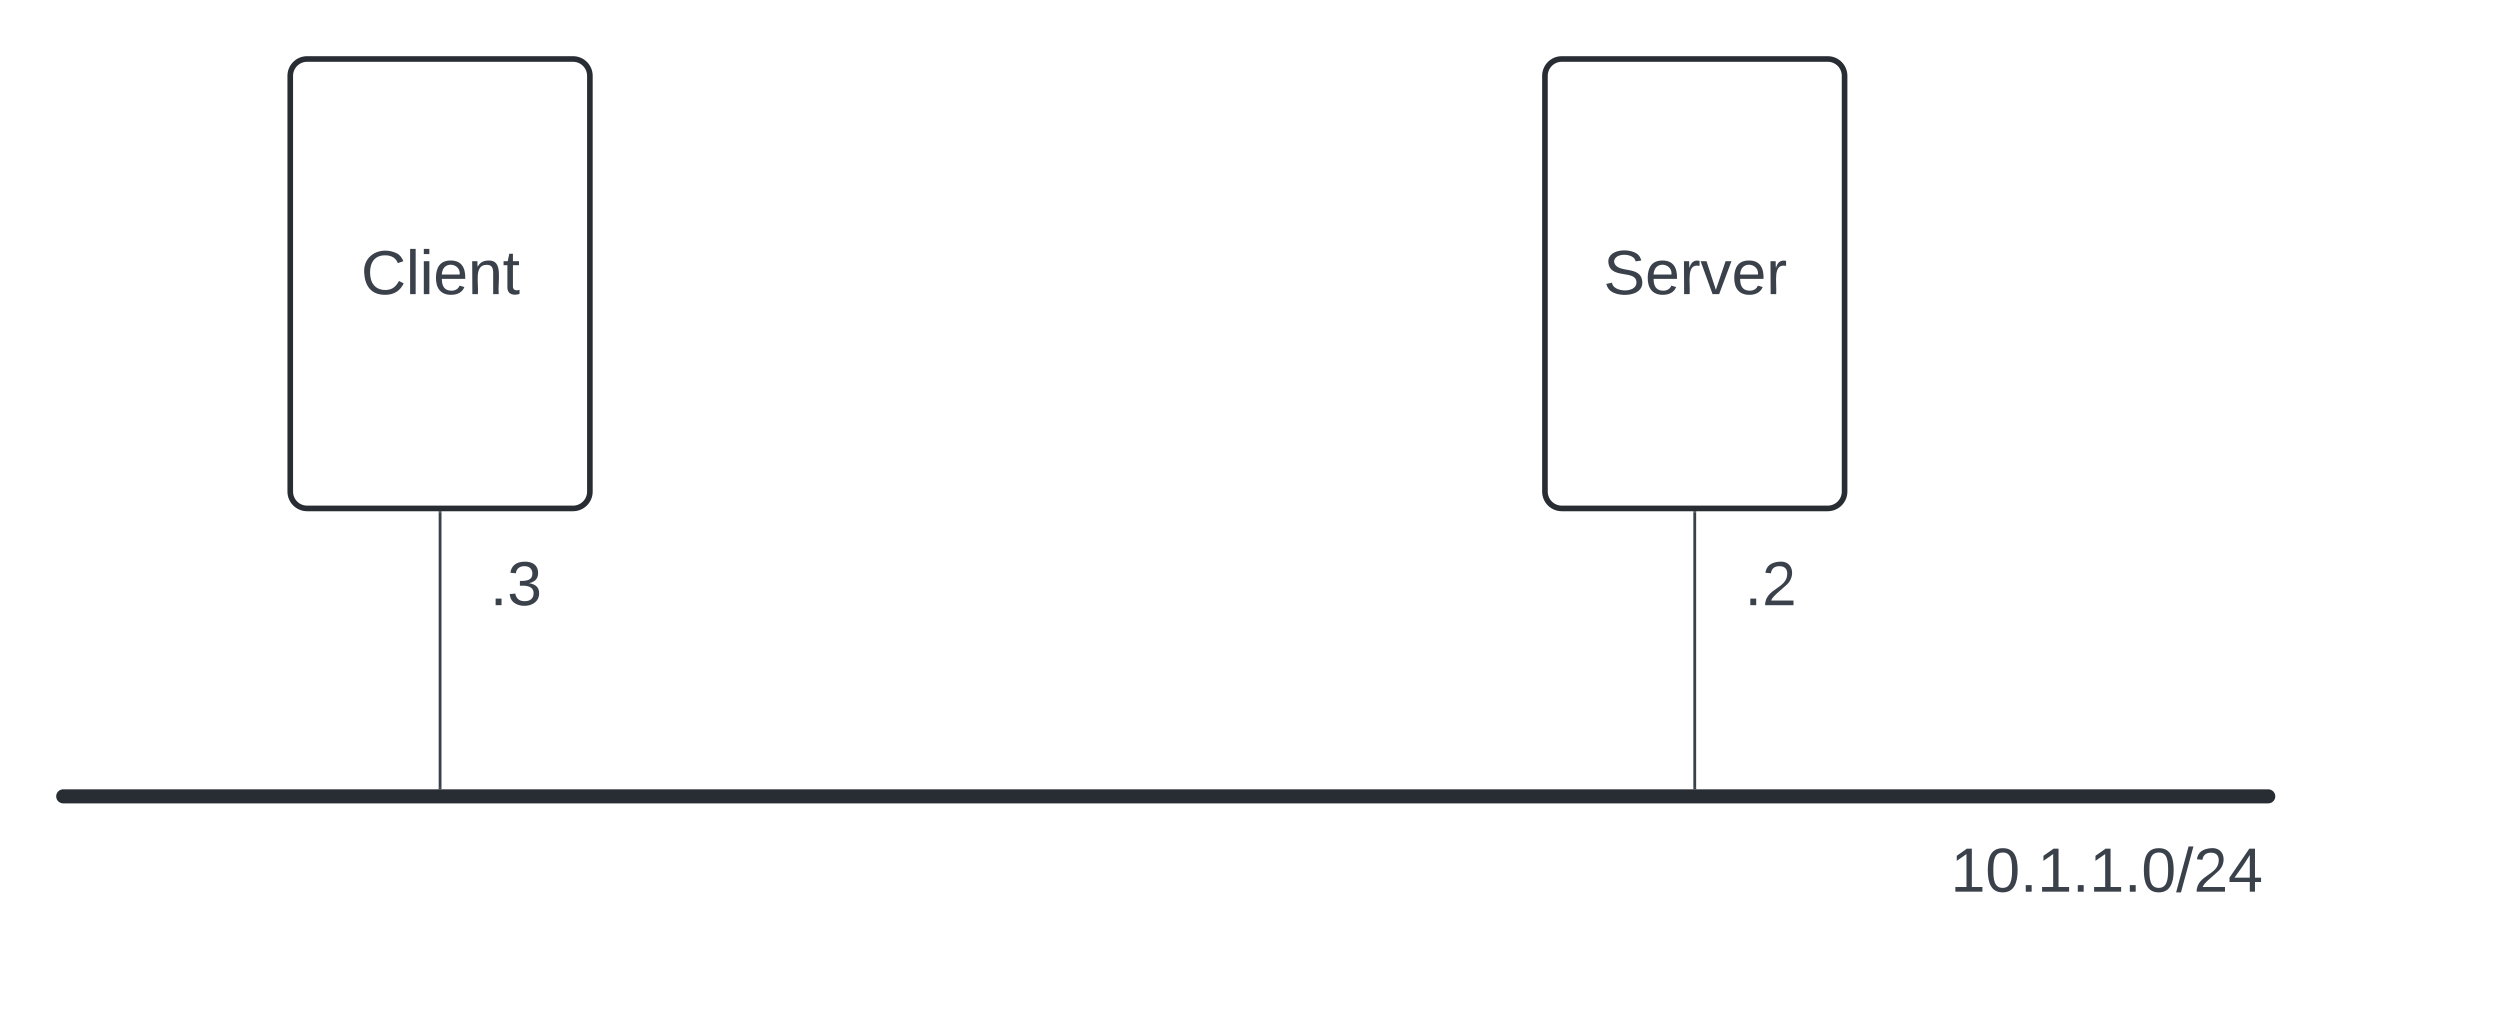
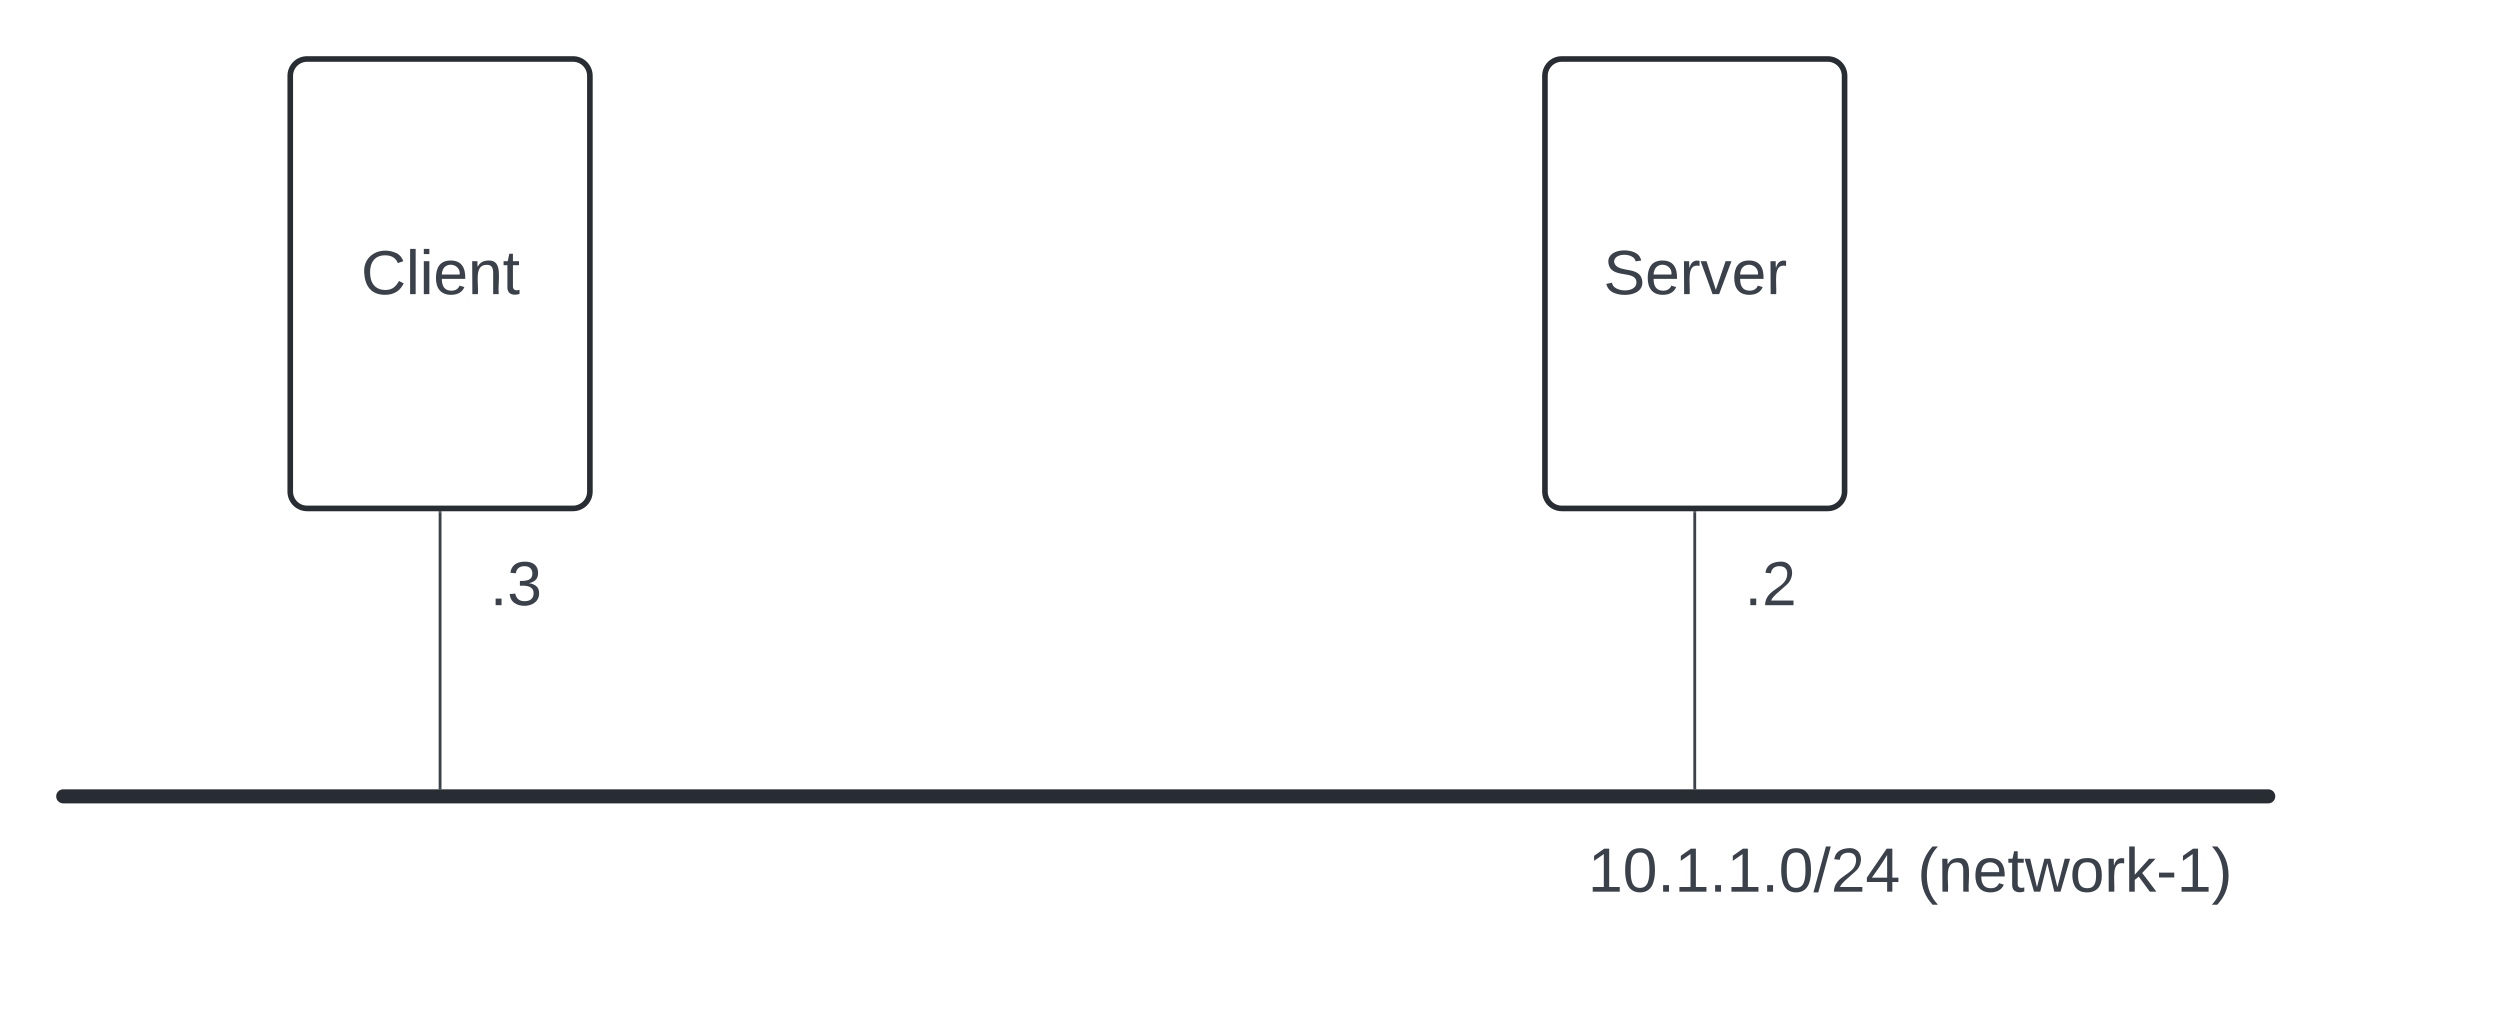
<svg xmlns="http://www.w3.org/2000/svg" xmlns:ns1="lucid" xmlns:xlink="http://www.w3.org/1999/xlink" width="890" height="363">
  <g transform="translate(-830 -419)" ns1:page-tab-id="0_0">
    <path d="M500 0h1500v1000H500z" fill="#fff" />
    <path d="M933.33 446a6 6 0 0 1 6-6H1034a6 6 0 0 1 6 6v148a6 6 0 0 1-6 6h-94.67a6 6 0 0 1-6-6z" stroke="#282c33" stroke-width="2" fill="#fff" />
    <use xlink:href="#a" transform="matrix(1,0,0,1,938.3333,445) translate(20.19753 78.71528)" />
    <path d="M1380 446a6 6 0 0 1 6-6h94.67a6 6 0 0 1 6 6v148a6 6 0 0 1-6 6H1386a6 6 0 0 1-6-6z" stroke="#282c33" stroke-width="2" fill="#fff" />
    <use xlink:href="#b" transform="matrix(1,0,0,1,1385,445) translate(15.84568 78.71528)" />
    <path d="M852.5 702.5h785" stroke="#282c33" stroke-width="5" stroke-linecap="round" fill="none" />
    <path d="M986.67 601.5v98" stroke="#3a414a" fill="none" />
    <path d="M987.14 601.5h-.95v-.5h.94zM987.14 700h-.95v-.5h.94z" stroke="#3a414a" stroke-width=".05" fill="#3a414a" />
    <path d="M1433.33 601.5v98" stroke="#3a414a" fill="none" />
    <path d="M1433.8 601.5h-.94v-.5h.95zM1433.8 700h-.94v-.5h.95z" stroke="#3a414a" stroke-width=".05" fill="#3a414a" />
-     <path d="M1460 708a6 6 0 0 1 6-6h228a6 6 0 0 1 6 6v48a6 6 0 0 1-6 6h-228a6 6 0 0 1-6-6z" fill="none" />
-     <use xlink:href="#c" transform="matrix(1,0,0,1,1460,702) translate(64.44444 34.44444)" />
+     <path d="M1320 708a6 6 0 0 1 6-6h368a6 6 0 0 1 6 6v48a6 6 0 0 1-6 6h-368a6 6 0 0 1-6-6z" fill="none" />
+     <use xlink:href="#c" transform="matrix(1,0,0,1,1320,702) translate(75.33951 34.44444)" />
+     <use xlink:href="#d" transform="matrix(1,0,0,1,1320,702) translate(192.6235 34.44444)" />
    <path d="M1433.33 606a6 6 0 0 1 6-6h41.34a6 6 0 0 1 6 6v48a6 6 0 0 1-6 6h-41.34a6 6 0 0 1-6-6z" fill="none" />
-     <use xlink:href="#d" transform="matrix(1,0,0,1,1433.333,600) translate(17.74074 34.44444)" />
+     <use xlink:href="#e" transform="matrix(1,0,0,1,1433.333,600) translate(17.74074 34.44444)" />
    <path d="M986.67 606a6 6 0 0 1 6-6H1034a6 6 0 0 1 6 6v48a6 6 0 0 1-6 6h-41.33a6 6 0 0 1-6-6z" fill="none" />
-     <use xlink:href="#e" transform="matrix(1,0,0,1,986.6667,600) translate(17.74074 34.44444)" />
+     <use xlink:href="#f" transform="matrix(1,0,0,1,986.6667,600) translate(17.74074 34.44444)" />
    <defs>
-       <path fill="#3a414a" d="M212-179c-10-28-35-45-73-45-59 0-87 40-87 99 0 60 29 101 89 101 43 0 62-24 78-52l27 14C228-24 195 4 139 4 59 4 22-46 18-125c-6-104 99-153 187-111 19 9 31 26 39 46" id="f" />
-       <path fill="#3a414a" d="M24 0v-261h32V0H24" id="g" />
-       <path fill="#3a414a" d="M24-231v-30h32v30H24zM24 0v-190h32V0H24" id="h" />
-       <path fill="#3a414a" d="M100-194c63 0 86 42 84 106H49c0 40 14 67 53 68 26 1 43-12 49-29l28 8c-11 28-37 45-77 45C44 4 14-33 15-96c1-61 26-98 85-98zm52 81c6-60-76-77-97-28-3 7-6 17-6 28h103" id="i" />
-       <path fill="#3a414a" d="M117-194c89-4 53 116 60 194h-32v-121c0-31-8-49-39-48C34-167 62-67 57 0H25l-1-190h30c1 10-1 24 2 32 11-22 29-35 61-36" id="j" />
-       <path fill="#3a414a" d="M59-47c-2 24 18 29 38 22v24C64 9 27 4 27-40v-127H5v-23h24l9-43h21v43h35v23H59v120" id="k" />
+       <path fill="#3a414a" d="M212-179c-10-28-35-45-73-45-59 0-87 40-87 99 0 60 29 101 89 101 43 0 62-24 78-52l27 14C228-24 195 4 139 4 59 4 22-46 18-125c-6-104 99-153 187-111 19 9 31 26 39 46" id="g" />
+       <path fill="#3a414a" d="M24 0v-261h32V0H24" id="h" />
+       <path fill="#3a414a" d="M24-231v-30h32v30H24zM24 0v-190h32V0H24" id="i" />
+       <path fill="#3a414a" d="M100-194c63 0 86 42 84 106H49c0 40 14 67 53 68 26 1 43-12 49-29l28 8c-11 28-37 45-77 45C44 4 14-33 15-96c1-61 26-98 85-98zm52 81c6-60-76-77-97-28-3 7-6 17-6 28h103" id="j" />
+       <path fill="#3a414a" d="M117-194c89-4 53 116 60 194h-32v-121c0-31-8-49-39-48C34-167 62-67 57 0H25l-1-190h30c1 10-1 24 2 32 11-22 29-35 61-36" id="k" />
+       <path fill="#3a414a" d="M59-47c-2 24 18 29 38 22v24C64 9 27 4 27-40v-127H5v-23h24l9-43h21v43h35v23H59v120" id="l" />
      <g id="a">
-         <use transform="matrix(0.0617284,0,0,0.0617284,0,0)" xlink:href="#f" />
-         <use transform="matrix(0.0617284,0,0,0.0617284,15.98765,0)" xlink:href="#g" />
-         <use transform="matrix(0.0617284,0,0,0.0617284,20.8642,0)" xlink:href="#h" />
-         <use transform="matrix(0.0617284,0,0,0.0617284,25.74074,0)" xlink:href="#i" />
-         <use transform="matrix(0.0617284,0,0,0.0617284,38.08642,0)" xlink:href="#j" />
-         <use transform="matrix(0.0617284,0,0,0.0617284,50.4321,0)" xlink:href="#k" />
+         <use transform="matrix(0.0617284,0,0,0.0617284,0,0)" xlink:href="#g" />
+         <use transform="matrix(0.0617284,0,0,0.0617284,15.98765,0)" xlink:href="#h" />
+         <use transform="matrix(0.0617284,0,0,0.0617284,20.8642,0)" xlink:href="#i" />
+         <use transform="matrix(0.0617284,0,0,0.0617284,25.74074,0)" xlink:href="#j" />
+         <use transform="matrix(0.0617284,0,0,0.0617284,38.08642,0)" xlink:href="#k" />
+         <use transform="matrix(0.0617284,0,0,0.0617284,50.4321,0)" xlink:href="#l" />
      </g>
-       <path fill="#3a414a" d="M185-189c-5-48-123-54-124 2 14 75 158 14 163 119 3 78-121 87-175 55-17-10-28-26-33-46l33-7c5 56 141 63 141-1 0-78-155-14-162-118-5-82 145-84 179-34 5 7 8 16 11 25" id="l" />
-       <path fill="#3a414a" d="M114-163C36-179 61-72 57 0H25l-1-190h30c1 12-1 29 2 39 6-27 23-49 58-41v29" id="m" />
-       <path fill="#3a414a" d="M108 0H70L1-190h34L89-25l56-165h34" id="n" />
+       <path fill="#3a414a" d="M185-189c-5-48-123-54-124 2 14 75 158 14 163 119 3 78-121 87-175 55-17-10-28-26-33-46l33-7c5 56 141 63 141-1 0-78-155-14-162-118-5-82 145-84 179-34 5 7 8 16 11 25" id="m" />
+       <path fill="#3a414a" d="M114-163C36-179 61-72 57 0H25l-1-190h30c1 12-1 29 2 39 6-27 23-49 58-41v29" id="n" />
+       <path fill="#3a414a" d="M108 0H70L1-190h34L89-25l56-165h34" id="o" />
      <g id="b">
-         <use transform="matrix(0.0617284,0,0,0.0617284,0,0)" xlink:href="#l" />
-         <use transform="matrix(0.0617284,0,0,0.0617284,14.81481,0)" xlink:href="#i" />
-         <use transform="matrix(0.0617284,0,0,0.0617284,27.16049,0)" xlink:href="#m" />
-         <use transform="matrix(0.0617284,0,0,0.0617284,34.50617,0)" xlink:href="#n" />
-         <use transform="matrix(0.0617284,0,0,0.0617284,45.61728,0)" xlink:href="#i" />
-         <use transform="matrix(0.0617284,0,0,0.0617284,57.96296,0)" xlink:href="#m" />
+         <use transform="matrix(0.0617284,0,0,0.0617284,0,0)" xlink:href="#m" />
+         <use transform="matrix(0.0617284,0,0,0.0617284,14.81481,0)" xlink:href="#j" />
+         <use transform="matrix(0.0617284,0,0,0.0617284,27.16049,0)" xlink:href="#n" />
+         <use transform="matrix(0.0617284,0,0,0.0617284,34.50617,0)" xlink:href="#o" />
+         <use transform="matrix(0.0617284,0,0,0.0617284,45.61728,0)" xlink:href="#j" />
+         <use transform="matrix(0.0617284,0,0,0.0617284,57.96296,0)" xlink:href="#n" />
      </g>
-       <path fill="#3a414a" d="M27 0v-27h64v-190l-56 39v-29l58-41h29v221h61V0H27" id="o" />
-       <path fill="#3a414a" d="M101-251c68 0 85 55 85 127S166 4 100 4C33 4 14-52 14-124c0-73 17-127 87-127zm-1 229c47 0 54-49 54-102s-4-102-53-102c-51 0-55 48-55 102 0 53 5 102 54 102" id="p" />
-       <path fill="#3a414a" d="M33 0v-38h34V0H33" id="q" />
-       <path fill="#3a414a" d="M0 4l72-265h28L28 4H0" id="r" />
-       <path fill="#3a414a" d="M101-251c82-7 93 87 43 132L82-64C71-53 59-42 53-27h129V0H18c2-99 128-94 128-182 0-28-16-43-45-43s-46 15-49 41l-32-3c6-41 34-60 81-64" id="s" />
-       <path fill="#3a414a" d="M155-56V0h-30v-56H8v-25l114-167h33v167h35v25h-35zm-30-156c-27 46-58 90-88 131h88v-131" id="t" />
+       <path fill="#3a414a" d="M27 0v-27h64v-190l-56 39v-29l58-41h29v221h61V0H27" id="p" />
+       <path fill="#3a414a" d="M101-251c68 0 85 55 85 127S166 4 100 4C33 4 14-52 14-124c0-73 17-127 87-127zm-1 229c47 0 54-49 54-102s-4-102-53-102c-51 0-55 48-55 102 0 53 5 102 54 102" id="q" />
+       <path fill="#3a414a" d="M33 0v-38h34V0H33" id="r" />
+       <path fill="#3a414a" d="M0 4l72-265h28L28 4H0" id="s" />
+       <path fill="#3a414a" d="M101-251c82-7 93 87 43 132L82-64C71-53 59-42 53-27h129V0H18c2-99 128-94 128-182 0-28-16-43-45-43s-46 15-49 41l-32-3c6-41 34-60 81-64" id="t" />
+       <path fill="#3a414a" d="M155-56V0h-30v-56H8v-25l114-167h33v167h35v25h-35zm-30-156c-27 46-58 90-88 131h88v-131" id="u" />
      <g id="c">
-         <use transform="matrix(0.0617284,0,0,0.0617284,0,0)" xlink:href="#o" />
-         <use transform="matrix(0.0617284,0,0,0.0617284,12.34568,0)" xlink:href="#p" />
-         <use transform="matrix(0.0617284,0,0,0.0617284,24.69136,0)" xlink:href="#q" />
-         <use transform="matrix(0.0617284,0,0,0.0617284,30.8642,0)" xlink:href="#o" />
-         <use transform="matrix(0.0617284,0,0,0.0617284,43.20988,0)" xlink:href="#q" />
-         <use transform="matrix(0.0617284,0,0,0.0617284,49.38272,0)" xlink:href="#o" />
-         <use transform="matrix(0.0617284,0,0,0.0617284,61.7284,0)" xlink:href="#q" />
-         <use transform="matrix(0.0617284,0,0,0.0617284,67.90123,0)" xlink:href="#p" />
-         <use transform="matrix(0.0617284,0,0,0.0617284,80.24691,0)" xlink:href="#r" />
-         <use transform="matrix(0.0617284,0,0,0.0617284,86.41975,0)" xlink:href="#s" />
-         <use transform="matrix(0.0617284,0,0,0.0617284,98.76543,0)" xlink:href="#t" />
+         <use transform="matrix(0.0617284,0,0,0.0617284,0,0)" xlink:href="#p" />
+         <use transform="matrix(0.0617284,0,0,0.0617284,12.34568,0)" xlink:href="#q" />
+         <use transform="matrix(0.0617284,0,0,0.0617284,24.69136,0)" xlink:href="#r" />
+         <use transform="matrix(0.0617284,0,0,0.0617284,30.8642,0)" xlink:href="#p" />
+         <use transform="matrix(0.0617284,0,0,0.0617284,43.20988,0)" xlink:href="#r" />
+         <use transform="matrix(0.0617284,0,0,0.0617284,49.38272,0)" xlink:href="#p" />
+         <use transform="matrix(0.0617284,0,0,0.0617284,61.7284,0)" xlink:href="#r" />
+         <use transform="matrix(0.0617284,0,0,0.0617284,67.90123,0)" xlink:href="#q" />
+         <use transform="matrix(0.0617284,0,0,0.0617284,80.24691,0)" xlink:href="#s" />
+         <use transform="matrix(0.0617284,0,0,0.0617284,86.41975,0)" xlink:href="#t" />
+         <use transform="matrix(0.0617284,0,0,0.0617284,98.76543,0)" xlink:href="#u" />
      </g>
+       <path fill="#3a414a" d="M87 75C49 33 22-17 22-94c0-76 28-126 65-167h31c-38 41-64 92-64 168S80 34 118 75H87" id="v" />
+       <path fill="#3a414a" d="M206 0h-36l-40-164L89 0H53L-1-190h32L70-26l43-164h34l41 164 42-164h31" id="w" />
+       <path fill="#3a414a" d="M100-194c62-1 85 37 85 99 1 63-27 99-86 99S16-35 15-95c0-66 28-99 85-99zM99-20c44 1 53-31 53-75 0-43-8-75-51-75s-53 32-53 75 10 74 51 75" id="x" />
+       <path fill="#3a414a" d="M143 0L79-87 56-68V0H24v-261h32v163l83-92h37l-77 82L181 0h-38" id="y" />
+       <path fill="#3a414a" d="M16-82v-28h88v28H16" id="z" />
+       <path fill="#3a414a" d="M33-261c38 41 65 92 65 168S71 34 33 75H2C39 34 66-17 66-93S39-220 2-261h31" id="A" />
      <g id="d">
-         <use transform="matrix(0.0617284,0,0,0.0617284,0,0)" xlink:href="#q" />
-         <use transform="matrix(0.0617284,0,0,0.0617284,6.17284,0)" xlink:href="#s" />
+         <use transform="matrix(0.0617284,0,0,0.0617284,0,0)" xlink:href="#v" />
+         <use transform="matrix(0.0617284,0,0,0.0617284,7.345679,0)" xlink:href="#k" />
+         <use transform="matrix(0.0617284,0,0,0.0617284,19.69136,0)" xlink:href="#j" />
+         <use transform="matrix(0.0617284,0,0,0.0617284,32.03704,0)" xlink:href="#l" />
+         <use transform="matrix(0.0617284,0,0,0.0617284,38.20988,0)" xlink:href="#w" />
+         <use transform="matrix(0.0617284,0,0,0.0617284,54.19753,0)" xlink:href="#x" />
+         <use transform="matrix(0.0617284,0,0,0.0617284,66.54321,0)" xlink:href="#n" />
+         <use transform="matrix(0.0617284,0,0,0.0617284,73.88889,0)" xlink:href="#y" />
+         <use transform="matrix(0.0617284,0,0,0.0617284,85,0)" xlink:href="#z" />
+         <use transform="matrix(0.0617284,0,0,0.0617284,92.34568,0)" xlink:href="#p" />
+         <use transform="matrix(0.0617284,0,0,0.0617284,104.6914,0)" xlink:href="#A" />
      </g>
-       <path fill="#3a414a" d="M126-127c33 6 58 20 58 59 0 88-139 92-164 29-3-8-5-16-6-25l32-3c6 27 21 44 54 44 32 0 52-15 52-46 0-38-36-46-79-43v-28c39 1 72-4 72-42 0-27-17-43-46-43-28 0-47 15-49 41l-32-3c6-42 35-63 81-64 48-1 79 21 79 65 0 36-21 52-52 59" id="u" />
      <g id="e">
-         <use transform="matrix(0.0617284,0,0,0.0617284,0,0)" xlink:href="#q" />
-         <use transform="matrix(0.0617284,0,0,0.0617284,6.17284,0)" xlink:href="#u" />
+         <use transform="matrix(0.0617284,0,0,0.0617284,0,0)" xlink:href="#r" />
+         <use transform="matrix(0.0617284,0,0,0.0617284,6.17284,0)" xlink:href="#t" />
+       </g>
+       <path fill="#3a414a" d="M126-127c33 6 58 20 58 59 0 88-139 92-164 29-3-8-5-16-6-25l32-3c6 27 21 44 54 44 32 0 52-15 52-46 0-38-36-46-79-43v-28c39 1 72-4 72-42 0-27-17-43-46-43-28 0-47 15-49 41l-32-3c6-42 35-63 81-64 48-1 79 21 79 65 0 36-21 52-52 59" id="B" />
+       <g id="f">
+         <use transform="matrix(0.0617284,0,0,0.0617284,0,0)" xlink:href="#r" />
+         <use transform="matrix(0.0617284,0,0,0.0617284,6.17284,0)" xlink:href="#B" />
      </g>
    </defs>
  </g>
</svg>
